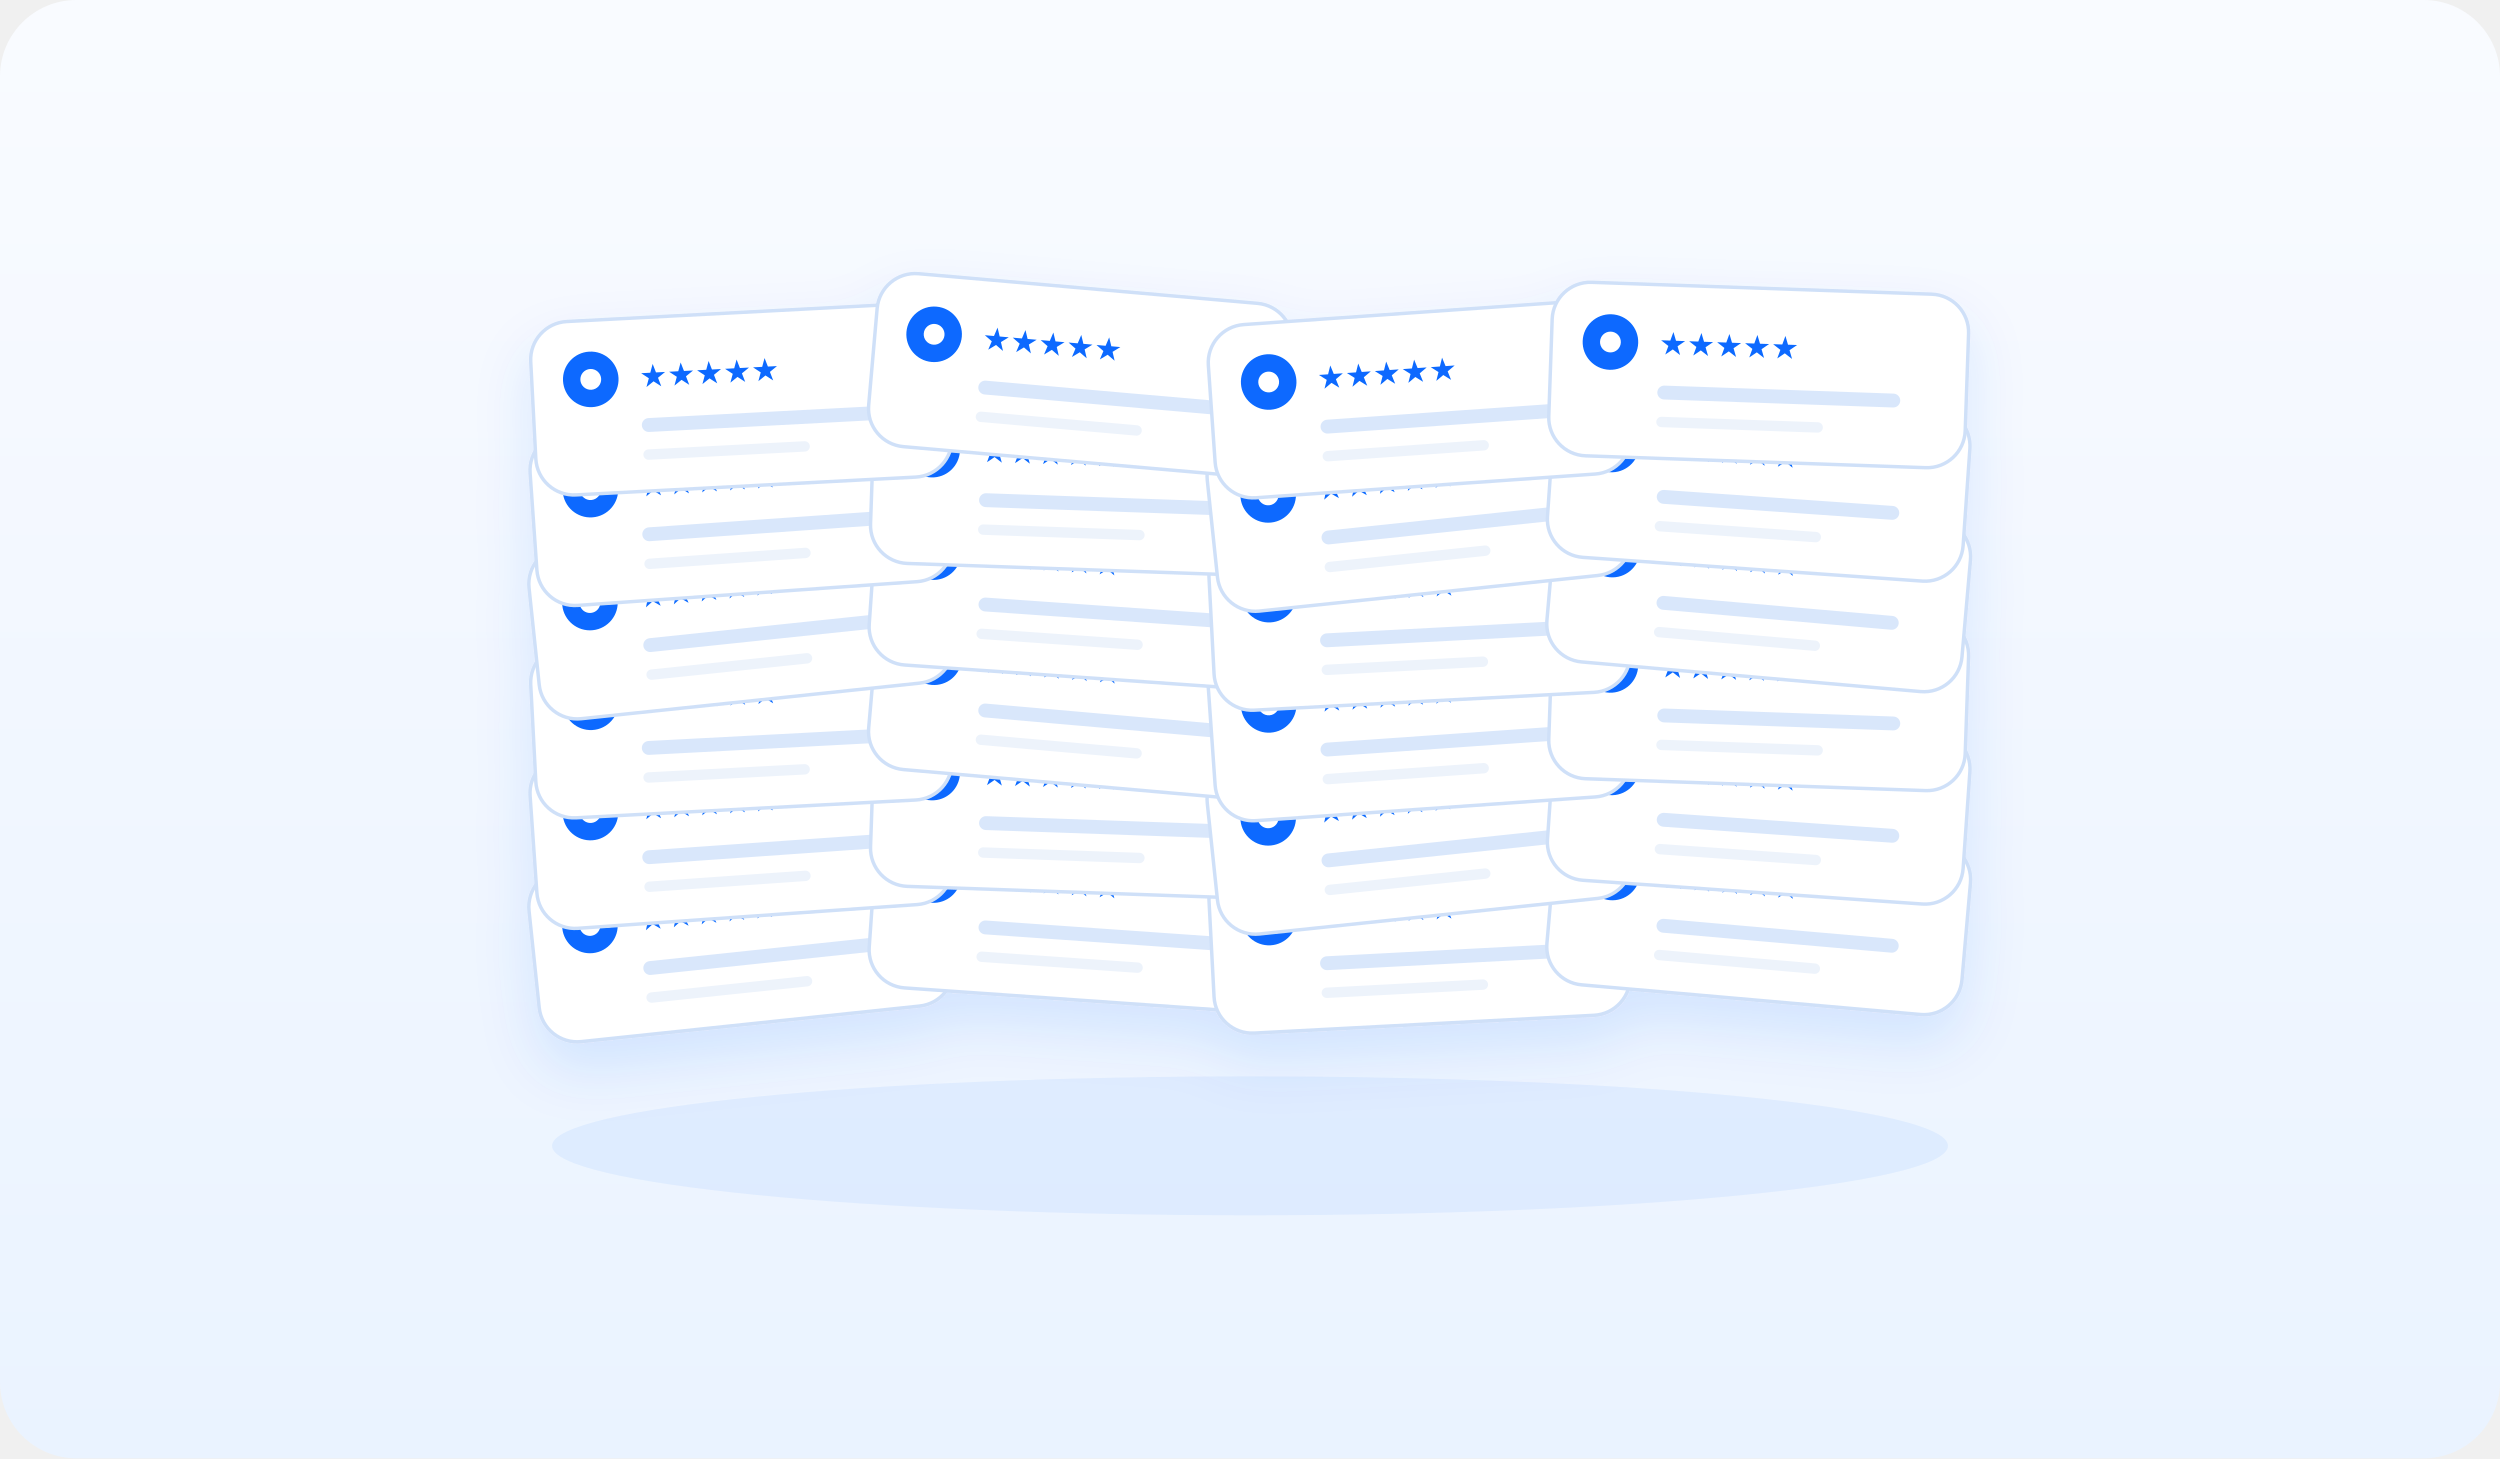
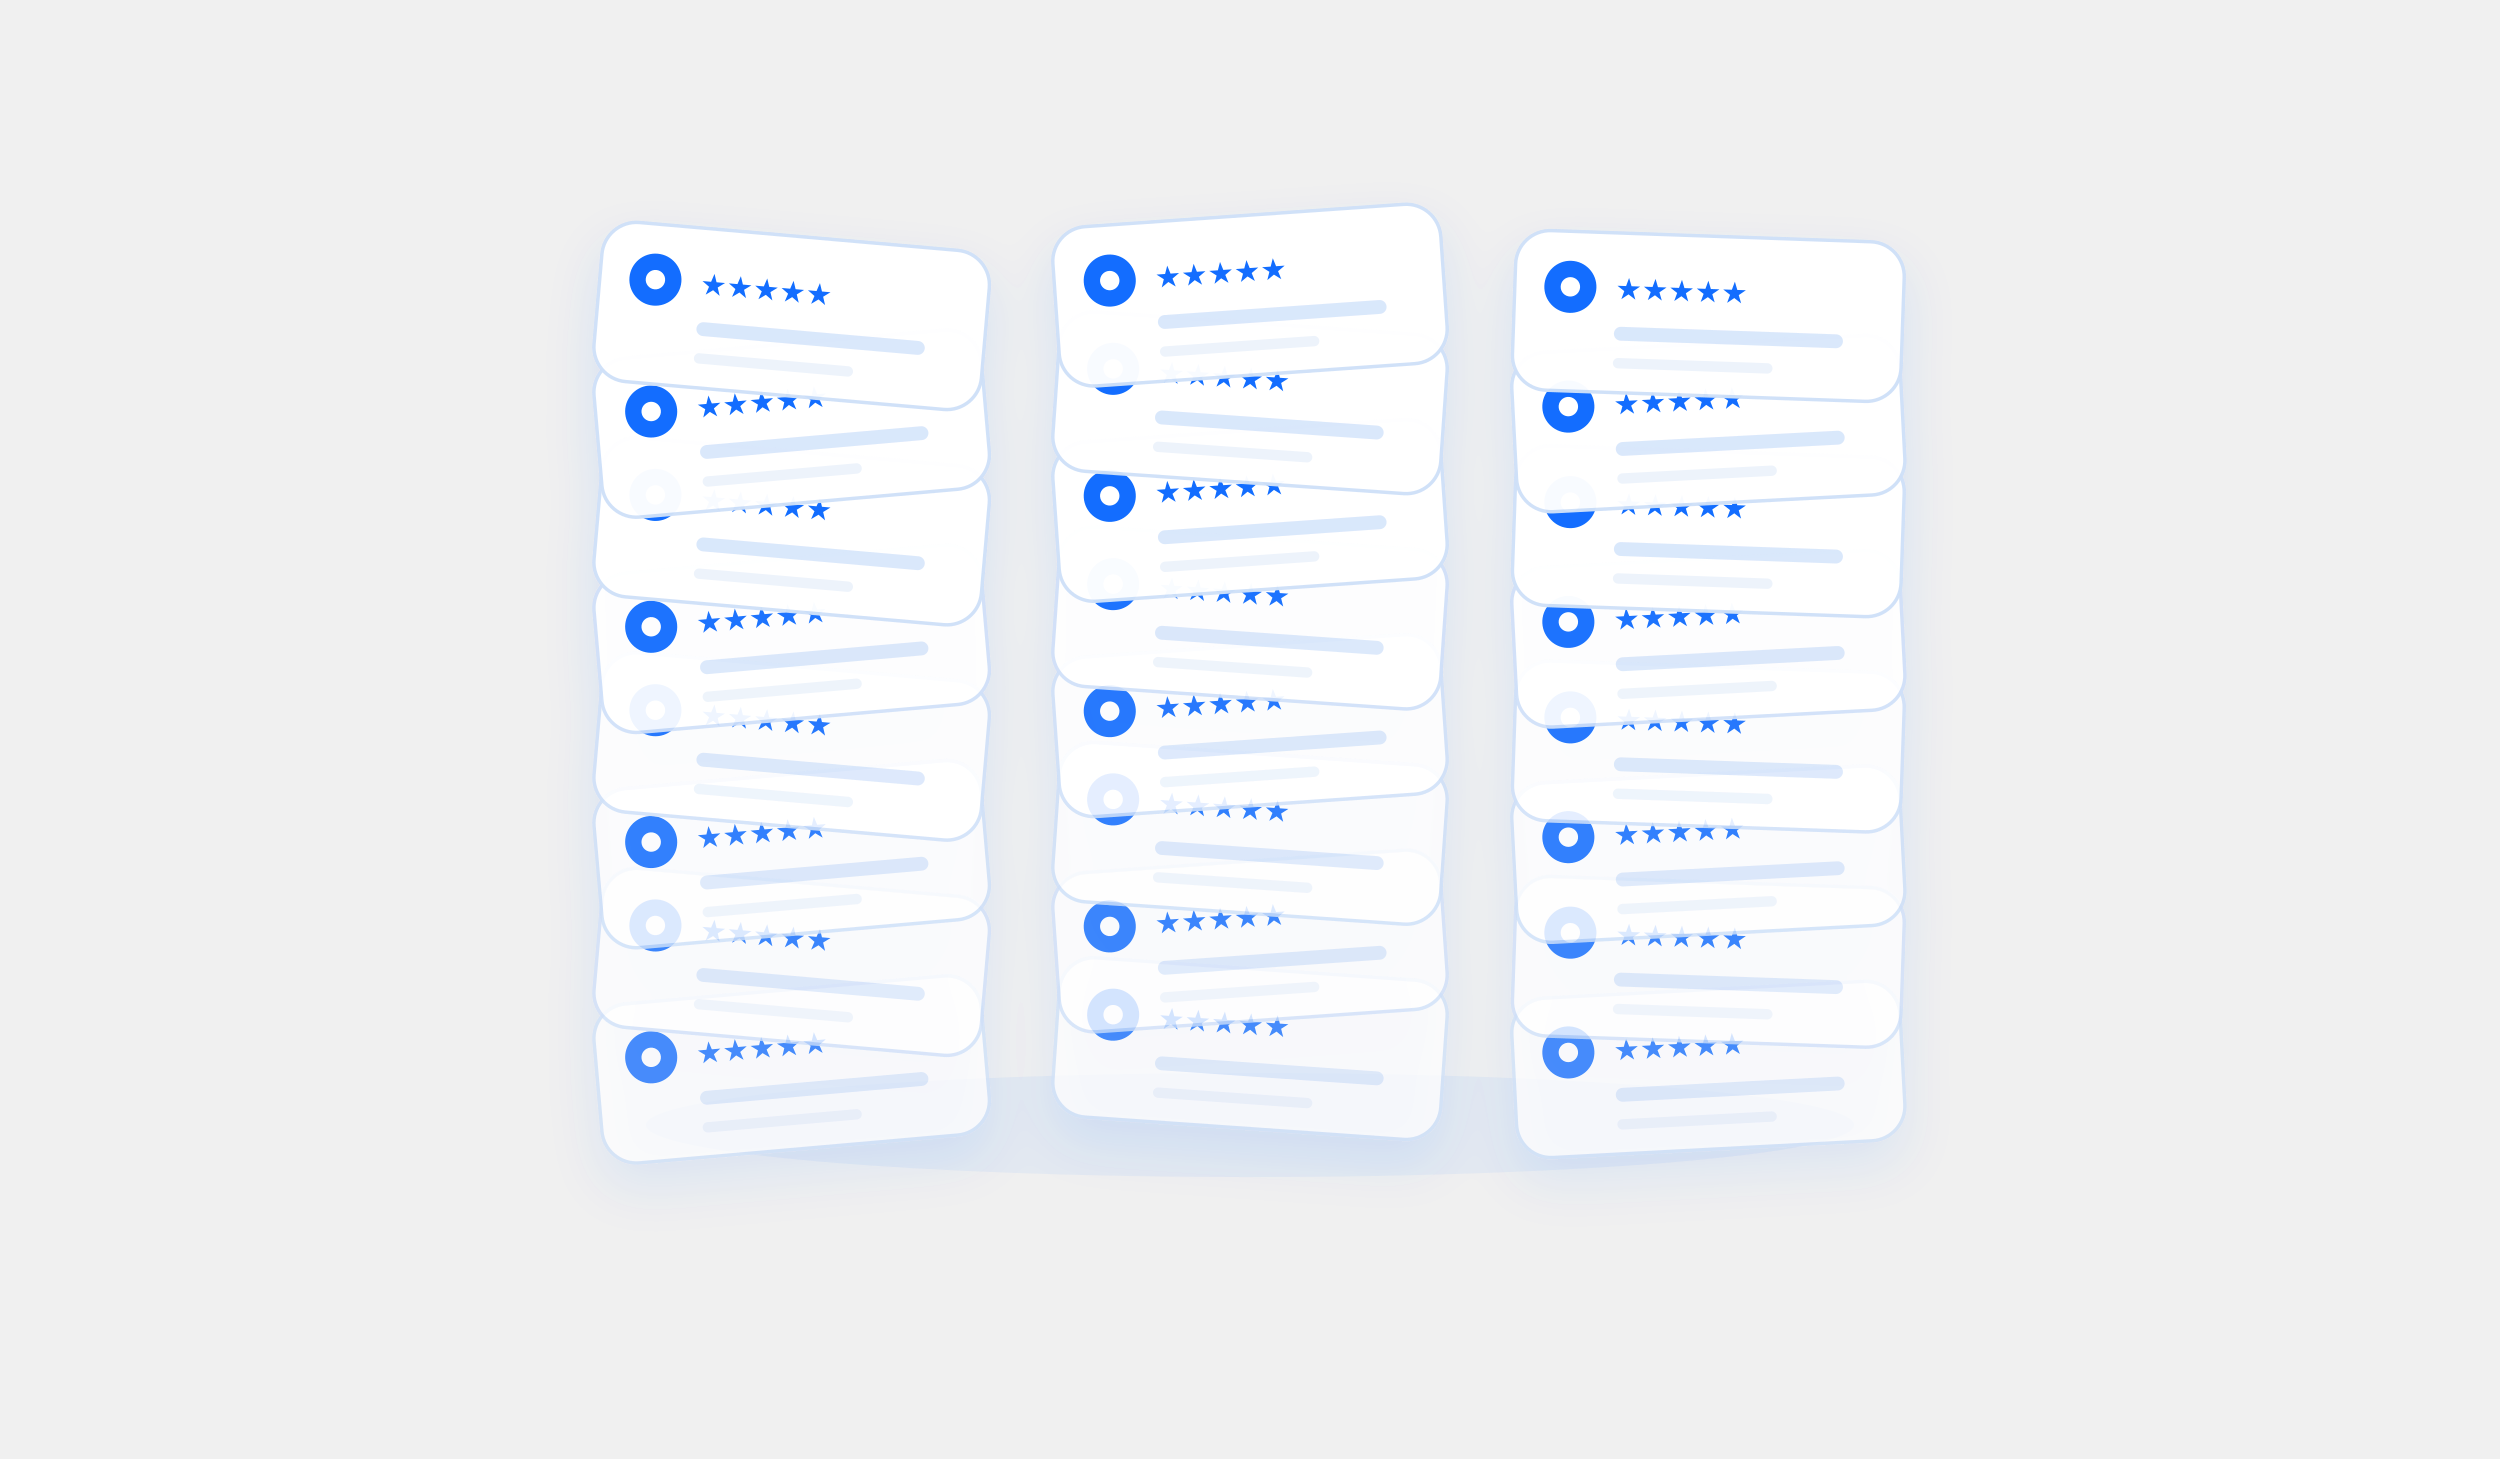
<svg xmlns="http://www.w3.org/2000/svg" viewBox="0 0 720 420">
  <defs>
-     <linearGradient id="b" x1="0" y1="0" x2="0" y2="1">
-       <stop stop-color="#f9fbff" />
-       <stop offset="1" stop-color="#eaf3ff" />
-     </linearGradient>
-     <filter id="s">
-       <feDropShadow dx="0" dy="8" stdDeviation="8" flood-color="#0869ff" flood-opacity=".12" />
+     <filter id="s" x="-30%" y="-30%" width="160%" height="180%">
+       <feDropShadow dx="0" dy="7" stdDeviation="7" flood-color="#0869ff" flood-opacity=".12" />
    </filter>
  </defs>
-   <rect width="720" height="420" rx="22" fill="url(#b)" />
-   <ellipse cx="360" cy="330" rx="201" ry="20" fill="#0869ff" opacity=".07" />
+   <ellipse cx="360" cy="324" rx="174" ry="15" fill="#0869ff" opacity=".055" />
  <g filter="url(#s)">
-     <g transform="translate(153.5 245) rotate(-6 60 25)">
-       <rect width="120" height="50" rx="11" fill="#fff" stroke="#cfe0f8" />
-       <circle cx="17" cy="17" r="8" fill="#0869ff" />
-       <circle cx="17" cy="17" r="3" fill="#fff" />
-       <text x="31" y="20" font-family="Arial,sans-serif" font-size="9" font-weight="700" fill="#0869ff">★★★★★</text>
-       <rect x="31" y="29" width="70" height="4" rx="2" fill="#d9e7fb" />
-       <rect x="31" y="38" width="48" height="3" rx="1.5" fill="#edf3fb" />
-     </g>
-     <g transform="translate(251.1667 238) rotate(4 60 25)">
-       <rect width="120" height="50" rx="11" fill="#fff" stroke="#cfe0f8" />
-       <circle cx="17" cy="17" r="8" fill="#0869ff" />
-       <circle cx="17" cy="17" r="3" fill="#fff" />
-       <text x="31" y="20" font-family="Arial,sans-serif" font-size="9" font-weight="700" fill="#0869ff">★★★★★</text>
-       <rect x="31" y="29" width="70" height="4" rx="2" fill="#d9e7fb" />
-       <rect x="31" y="38" width="48" height="3" rx="1.5" fill="#edf3fb" />
-     </g>
-     <g transform="translate(348.8333 245) rotate(-3 60 25)">
-       <rect width="120" height="50" rx="11" fill="#fff" stroke="#cfe0f8" />
-       <circle cx="17" cy="17" r="8" fill="#0869ff" />
-       <circle cx="17" cy="17" r="3" fill="#fff" />
-       <text x="31" y="20" font-family="Arial,sans-serif" font-size="9" font-weight="700" fill="#0869ff">★★★★★</text>
-       <rect x="31" y="29" width="70" height="4" rx="2" fill="#d9e7fb" />
-       <rect x="31" y="38" width="48" height="3" rx="1.5" fill="#edf3fb" />
-     </g>
-     <g transform="translate(446.5 238) rotate(5 60 25)">
-       <rect width="120" height="50" rx="11" fill="#fff" stroke="#cfe0f8" />
-       <circle cx="17" cy="17" r="8" fill="#0869ff" />
-       <circle cx="17" cy="17" r="3" fill="#fff" />
-       <text x="31" y="20" font-family="Arial,sans-serif" font-size="9" font-weight="700" fill="#0869ff">★★★★★</text>
-       <rect x="31" y="29" width="70" height="4" rx="2" fill="#d9e7fb" />
-       <rect x="31" y="38" width="48" height="3" rx="1.5" fill="#edf3fb" />
-     </g>
-     <g transform="translate(153.5 214) rotate(-4 60 25)">
-       <rect width="120" height="50" rx="11" fill="#fff" stroke="#cfe0f8" />
-       <circle cx="17" cy="17" r="8" fill="#0869ff" />
-       <circle cx="17" cy="17" r="3" fill="#fff" />
-       <text x="31" y="20" font-family="Arial,sans-serif" font-size="9" font-weight="700" fill="#0869ff">★★★★★</text>
-       <rect x="31" y="29" width="70" height="4" rx="2" fill="#d9e7fb" />
-       <rect x="31" y="38" width="48" height="3" rx="1.5" fill="#edf3fb" />
-     </g>
-     <g transform="translate(251.1667 207) rotate(2 60 25)">
-       <rect width="120" height="50" rx="11" fill="#fff" stroke="#cfe0f8" />
-       <circle cx="17" cy="17" r="8" fill="#0869ff" />
-       <circle cx="17" cy="17" r="3" fill="#fff" />
-       <text x="31" y="20" font-family="Arial,sans-serif" font-size="9" font-weight="700" fill="#0869ff">★★★★★</text>
-       <rect x="31" y="29" width="70" height="4" rx="2" fill="#d9e7fb" />
-       <rect x="31" y="38" width="48" height="3" rx="1.5" fill="#edf3fb" />
-     </g>
-     <g transform="translate(348.8333 214) rotate(-6 60 25)">
-       <rect width="120" height="50" rx="11" fill="#fff" stroke="#cfe0f8" />
-       <circle cx="17" cy="17" r="8" fill="#0869ff" />
-       <circle cx="17" cy="17" r="3" fill="#fff" />
-       <text x="31" y="20" font-family="Arial,sans-serif" font-size="9" font-weight="700" fill="#0869ff">★★★★★</text>
-       <rect x="31" y="29" width="70" height="4" rx="2" fill="#d9e7fb" />
-       <rect x="31" y="38" width="48" height="3" rx="1.5" fill="#edf3fb" />
-     </g>
-     <g transform="translate(446.5 207) rotate(4 60 25)">
-       <rect width="120" height="50" rx="11" fill="#fff" stroke="#cfe0f8" />
-       <circle cx="17" cy="17" r="8" fill="#0869ff" />
-       <circle cx="17" cy="17" r="3" fill="#fff" />
-       <text x="31" y="20" font-family="Arial,sans-serif" font-size="9" font-weight="700" fill="#0869ff">★★★★★</text>
-       <rect x="31" y="29" width="70" height="4" rx="2" fill="#d9e7fb" />
-       <rect x="31" y="38" width="48" height="3" rx="1.5" fill="#edf3fb" />
-     </g>
-     <g transform="translate(153.5 183) rotate(-3 60 25)">
-       <rect width="120" height="50" rx="11" fill="#fff" stroke="#cfe0f8" />
-       <circle cx="17" cy="17" r="8" fill="#0869ff" />
-       <circle cx="17" cy="17" r="3" fill="#fff" />
-       <text x="31" y="20" font-family="Arial,sans-serif" font-size="9" font-weight="700" fill="#0869ff">★★★★★</text>
-       <rect x="31" y="29" width="70" height="4" rx="2" fill="#d9e7fb" />
-       <rect x="31" y="38" width="48" height="3" rx="1.5" fill="#edf3fb" />
-     </g>
-     <g transform="translate(251.1667 176) rotate(5 60 25)">
-       <rect width="120" height="50" rx="11" fill="#fff" stroke="#cfe0f8" />
-       <circle cx="17" cy="17" r="8" fill="#0869ff" />
-       <circle cx="17" cy="17" r="3" fill="#fff" />
-       <text x="31" y="20" font-family="Arial,sans-serif" font-size="9" font-weight="700" fill="#0869ff">★★★★★</text>
-       <rect x="31" y="29" width="70" height="4" rx="2" fill="#d9e7fb" />
-       <rect x="31" y="38" width="48" height="3" rx="1.5" fill="#edf3fb" />
-     </g>
-     <g transform="translate(348.8333 183) rotate(-4 60 25)">
-       <rect width="120" height="50" rx="11" fill="#fff" stroke="#cfe0f8" />
-       <circle cx="17" cy="17" r="8" fill="#0869ff" />
-       <circle cx="17" cy="17" r="3" fill="#fff" />
-       <text x="31" y="20" font-family="Arial,sans-serif" font-size="9" font-weight="700" fill="#0869ff">★★★★★</text>
-       <rect x="31" y="29" width="70" height="4" rx="2" fill="#d9e7fb" />
-       <rect x="31" y="38" width="48" height="3" rx="1.5" fill="#edf3fb" />
-     </g>
-     <g transform="translate(446.5 176) rotate(2 60 25)">
-       <rect width="120" height="50" rx="11" fill="#fff" stroke="#cfe0f8" />
-       <circle cx="17" cy="17" r="8" fill="#0869ff" />
-       <circle cx="17" cy="17" r="3" fill="#fff" />
-       <text x="31" y="20" font-family="Arial,sans-serif" font-size="9" font-weight="700" fill="#0869ff">★★★★★</text>
-       <rect x="31" y="29" width="70" height="4" rx="2" fill="#d9e7fb" />
-       <rect x="31" y="38" width="48" height="3" rx="1.5" fill="#edf3fb" />
-     </g>
-     <g transform="translate(153.5 152) rotate(-6 60 25)">
-       <rect width="120" height="50" rx="11" fill="#fff" stroke="#cfe0f8" />
-       <circle cx="17" cy="17" r="8" fill="#0869ff" />
-       <circle cx="17" cy="17" r="3" fill="#fff" />
-       <text x="31" y="20" font-family="Arial,sans-serif" font-size="9" font-weight="700" fill="#0869ff">★★★★★</text>
-       <rect x="31" y="29" width="70" height="4" rx="2" fill="#d9e7fb" />
-       <rect x="31" y="38" width="48" height="3" rx="1.5" fill="#edf3fb" />
-     </g>
-     <g transform="translate(251.1667 145) rotate(4 60 25)">
-       <rect width="120" height="50" rx="11" fill="#fff" stroke="#cfe0f8" />
-       <circle cx="17" cy="17" r="8" fill="#0869ff" />
-       <circle cx="17" cy="17" r="3" fill="#fff" />
-       <text x="31" y="20" font-family="Arial,sans-serif" font-size="9" font-weight="700" fill="#0869ff">★★★★★</text>
-       <rect x="31" y="29" width="70" height="4" rx="2" fill="#d9e7fb" />
-       <rect x="31" y="38" width="48" height="3" rx="1.5" fill="#edf3fb" />
-     </g>
-     <g transform="translate(348.8333 152) rotate(-3 60 25)">
-       <rect width="120" height="50" rx="11" fill="#fff" stroke="#cfe0f8" />
-       <circle cx="17" cy="17" r="8" fill="#0869ff" />
-       <circle cx="17" cy="17" r="3" fill="#fff" />
-       <text x="31" y="20" font-family="Arial,sans-serif" font-size="9" font-weight="700" fill="#0869ff">★★★★★</text>
-       <rect x="31" y="29" width="70" height="4" rx="2" fill="#d9e7fb" />
-       <rect x="31" y="38" width="48" height="3" rx="1.5" fill="#edf3fb" />
-     </g>
-     <g transform="translate(446.5 145) rotate(5 60 25)">
-       <rect width="120" height="50" rx="11" fill="#fff" stroke="#cfe0f8" />
-       <circle cx="17" cy="17" r="8" fill="#0869ff" />
-       <circle cx="17" cy="17" r="3" fill="#fff" />
-       <text x="31" y="20" font-family="Arial,sans-serif" font-size="9" font-weight="700" fill="#0869ff">★★★★★</text>
-       <rect x="31" y="29" width="70" height="4" rx="2" fill="#d9e7fb" />
-       <rect x="31" y="38" width="48" height="3" rx="1.5" fill="#edf3fb" />
-     </g>
-     <g transform="translate(153.5 121) rotate(-4 60 25)">
-       <rect width="120" height="50" rx="11" fill="#fff" stroke="#cfe0f8" />
-       <circle cx="17" cy="17" r="8" fill="#0869ff" />
-       <circle cx="17" cy="17" r="3" fill="#fff" />
-       <text x="31" y="20" font-family="Arial,sans-serif" font-size="9" font-weight="700" fill="#0869ff">★★★★★</text>
-       <rect x="31" y="29" width="70" height="4" rx="2" fill="#d9e7fb" />
-       <rect x="31" y="38" width="48" height="3" rx="1.5" fill="#edf3fb" />
-     </g>
-     <g transform="translate(251.1667 114) rotate(2 60 25)">
-       <rect width="120" height="50" rx="11" fill="#fff" stroke="#cfe0f8" />
-       <circle cx="17" cy="17" r="8" fill="#0869ff" />
-       <circle cx="17" cy="17" r="3" fill="#fff" />
-       <text x="31" y="20" font-family="Arial,sans-serif" font-size="9" font-weight="700" fill="#0869ff">★★★★★</text>
-       <rect x="31" y="29" width="70" height="4" rx="2" fill="#d9e7fb" />
-       <rect x="31" y="38" width="48" height="3" rx="1.5" fill="#edf3fb" />
-     </g>
-     <g transform="translate(348.8333 121) rotate(-6 60 25)">
-       <rect width="120" height="50" rx="11" fill="#fff" stroke="#cfe0f8" />
-       <circle cx="17" cy="17" r="8" fill="#0869ff" />
-       <circle cx="17" cy="17" r="3" fill="#fff" />
-       <text x="31" y="20" font-family="Arial,sans-serif" font-size="9" font-weight="700" fill="#0869ff">★★★★★</text>
-       <rect x="31" y="29" width="70" height="4" rx="2" fill="#d9e7fb" />
-       <rect x="31" y="38" width="48" height="3" rx="1.5" fill="#edf3fb" />
-     </g>
-     <g transform="translate(446.5 114) rotate(4 60 25)">
-       <rect width="120" height="50" rx="11" fill="#fff" stroke="#cfe0f8" />
-       <circle cx="17" cy="17" r="8" fill="#0869ff" />
-       <circle cx="17" cy="17" r="3" fill="#fff" />
-       <text x="31" y="20" font-family="Arial,sans-serif" font-size="9" font-weight="700" fill="#0869ff">★★★★★</text>
-       <rect x="31" y="29" width="70" height="4" rx="2" fill="#d9e7fb" />
-       <rect x="31" y="38" width="48" height="3" rx="1.5" fill="#edf3fb" />
-     </g>
-     <g transform="translate(153.5 90) rotate(-3 60 25)">
-       <rect width="120" height="50" rx="11" fill="#fff" stroke="#cfe0f8" />
-       <circle cx="17" cy="17" r="8" fill="#0869ff" />
-       <circle cx="17" cy="17" r="3" fill="#fff" />
-       <text x="31" y="20" font-family="Arial,sans-serif" font-size="9" font-weight="700" fill="#0869ff">★★★★★</text>
-       <rect x="31" y="29" width="70" height="4" rx="2" fill="#d9e7fb" />
-       <rect x="31" y="38" width="48" height="3" rx="1.5" fill="#edf3fb" />
-     </g>
-     <g transform="translate(251.1667 83) rotate(5 60 25)">
-       <rect width="120" height="50" rx="11" fill="#fff" stroke="#cfe0f8" />
-       <circle cx="17" cy="17" r="8" fill="#0869ff" />
-       <circle cx="17" cy="17" r="3" fill="#fff" />
-       <text x="31" y="20" font-family="Arial,sans-serif" font-size="9" font-weight="700" fill="#0869ff">★★★★★</text>
-       <rect x="31" y="29" width="70" height="4" rx="2" fill="#d9e7fb" />
-       <rect x="31" y="38" width="48" height="3" rx="1.5" fill="#edf3fb" />
-     </g>
-     <g transform="translate(348.8333 90) rotate(-4 60 25)">
-       <rect width="120" height="50" rx="11" fill="#fff" stroke="#cfe0f8" />
-       <circle cx="17" cy="17" r="8" fill="#0869ff" />
-       <circle cx="17" cy="17" r="3" fill="#fff" />
-       <text x="31" y="20" font-family="Arial,sans-serif" font-size="9" font-weight="700" fill="#0869ff">★★★★★</text>
-       <rect x="31" y="29" width="70" height="4" rx="2" fill="#d9e7fb" />
-       <rect x="31" y="38" width="48" height="3" rx="1.5" fill="#edf3fb" />
-     </g>
-     <g transform="translate(446.5 83) rotate(2 60 25)">
-       <rect width="120" height="50" rx="11" fill="#fff" stroke="#cfe0f8" />
-       <circle cx="17" cy="17" r="8" fill="#0869ff" />
-       <circle cx="17" cy="17" r="3" fill="#fff" />
-       <text x="31" y="20" font-family="Arial,sans-serif" font-size="9" font-weight="700" fill="#0869ff">★★★★★</text>
-       <rect x="31" y="29" width="70" height="4" rx="2" fill="#d9e7fb" />
-       <rect x="31" y="38" width="48" height="3" rx="1.5" fill="#edf3fb" />
+     <g opacity="0.72" transform="translate(172 285) rotate(-5 56 23)">
+       <rect width="112" height="46" rx="10" fill="#fff" stroke="#cfe0f8" />
+       <circle cx="16" cy="16" r="7.5" fill="#0869ff" />
+       <circle cx="16" cy="16" r="2.8" fill="#fff" />
+       <text x="29" y="19" font-family="Arial,sans-serif" font-size="8.5" font-weight="700" fill="#0869ff">★★★★★</text>
+       <rect x="29" y="27" width="66" height="4" rx="2" fill="#d9e7fb" />
+       <rect x="29" y="36" width="46" height="3" rx="1.5" fill="#edf3fb" />
+     </g>
+     <g opacity="0.72" transform="translate(304 279) rotate(4 56 23)">
+       <rect width="112" height="46" rx="10" fill="#fff" stroke="#cfe0f8" />
+       <circle cx="16" cy="16" r="7.5" fill="#0869ff" />
+       <circle cx="16" cy="16" r="2.8" fill="#fff" />
+       <text x="29" y="19" font-family="Arial,sans-serif" font-size="8.5" font-weight="700" fill="#0869ff">★★★★★</text>
+       <rect x="29" y="27" width="66" height="4" rx="2" fill="#d9e7fb" />
+       <rect x="29" y="36" width="46" height="3" rx="1.5" fill="#edf3fb" />
+     </g>
+     <g opacity="0.72" transform="translate(436 285) rotate(-3 56 23)">
+       <rect width="112" height="46" rx="10" fill="#fff" stroke="#cfe0f8" />
+       <circle cx="16" cy="16" r="7.5" fill="#0869ff" />
+       <circle cx="16" cy="16" r="2.8" fill="#fff" />
+       <text x="29" y="19" font-family="Arial,sans-serif" font-size="8.5" font-weight="700" fill="#0869ff">★★★★★</text>
+       <rect x="29" y="27" width="66" height="4" rx="2" fill="#d9e7fb" />
+       <rect x="29" y="36" width="46" height="3" rx="1.5" fill="#edf3fb" />
+     </g>
+     <g opacity="0.77" transform="translate(172 254) rotate(5 56 23)">
+       <rect width="112" height="46" rx="10" fill="#fff" stroke="#cfe0f8" />
+       <circle cx="16" cy="16" r="7.5" fill="#0869ff" />
+       <circle cx="16" cy="16" r="2.8" fill="#fff" />
+       <text x="29" y="19" font-family="Arial,sans-serif" font-size="8.5" font-weight="700" fill="#0869ff">★★★★★</text>
+       <rect x="29" y="27" width="66" height="4" rx="2" fill="#d9e7fb" />
+       <rect x="29" y="36" width="46" height="3" rx="1.5" fill="#edf3fb" />
+     </g>
+     <g opacity="0.77" transform="translate(304 248) rotate(-4 56 23)">
+       <rect width="112" height="46" rx="10" fill="#fff" stroke="#cfe0f8" />
+       <circle cx="16" cy="16" r="7.5" fill="#0869ff" />
+       <circle cx="16" cy="16" r="2.8" fill="#fff" />
+       <text x="29" y="19" font-family="Arial,sans-serif" font-size="8.5" font-weight="700" fill="#0869ff">★★★★★</text>
+       <rect x="29" y="27" width="66" height="4" rx="2" fill="#d9e7fb" />
+       <rect x="29" y="36" width="46" height="3" rx="1.5" fill="#edf3fb" />
+     </g>
+     <g opacity="0.77" transform="translate(436 254) rotate(2 56 23)">
+       <rect width="112" height="46" rx="10" fill="#fff" stroke="#cfe0f8" />
+       <circle cx="16" cy="16" r="7.5" fill="#0869ff" />
+       <circle cx="16" cy="16" r="2.8" fill="#fff" />
+       <text x="29" y="19" font-family="Arial,sans-serif" font-size="8.5" font-weight="700" fill="#0869ff">★★★★★</text>
+       <rect x="29" y="27" width="66" height="4" rx="2" fill="#d9e7fb" />
+       <rect x="29" y="36" width="46" height="3" rx="1.5" fill="#edf3fb" />
+     </g>
+     <g opacity="0.82" transform="translate(172 223) rotate(-5 56 23)">
+       <rect width="112" height="46" rx="10" fill="#fff" stroke="#cfe0f8" />
+       <circle cx="16" cy="16" r="7.5" fill="#0869ff" />
+       <circle cx="16" cy="16" r="2.8" fill="#fff" />
+       <text x="29" y="19" font-family="Arial,sans-serif" font-size="8.5" font-weight="700" fill="#0869ff">★★★★★</text>
+       <rect x="29" y="27" width="66" height="4" rx="2" fill="#d9e7fb" />
+       <rect x="29" y="36" width="46" height="3" rx="1.5" fill="#edf3fb" />
+     </g>
+     <g opacity="0.82" transform="translate(304 217) rotate(4 56 23)">
+       <rect width="112" height="46" rx="10" fill="#fff" stroke="#cfe0f8" />
+       <circle cx="16" cy="16" r="7.5" fill="#0869ff" />
+       <circle cx="16" cy="16" r="2.8" fill="#fff" />
+       <text x="29" y="19" font-family="Arial,sans-serif" font-size="8.5" font-weight="700" fill="#0869ff">★★★★★</text>
+       <rect x="29" y="27" width="66" height="4" rx="2" fill="#d9e7fb" />
+       <rect x="29" y="36" width="46" height="3" rx="1.5" fill="#edf3fb" />
+     </g>
+     <g opacity="0.82" transform="translate(436 223) rotate(-3 56 23)">
+       <rect width="112" height="46" rx="10" fill="#fff" stroke="#cfe0f8" />
+       <circle cx="16" cy="16" r="7.5" fill="#0869ff" />
+       <circle cx="16" cy="16" r="2.8" fill="#fff" />
+       <text x="29" y="19" font-family="Arial,sans-serif" font-size="8.5" font-weight="700" fill="#0869ff">★★★★★</text>
+       <rect x="29" y="27" width="66" height="4" rx="2" fill="#d9e7fb" />
+       <rect x="29" y="36" width="46" height="3" rx="1.5" fill="#edf3fb" />
+     </g>
+     <g opacity="0.87" transform="translate(172 192) rotate(5 56 23)">
+       <rect width="112" height="46" rx="10" fill="#fff" stroke="#cfe0f8" />
+       <circle cx="16" cy="16" r="7.5" fill="#0869ff" />
+       <circle cx="16" cy="16" r="2.8" fill="#fff" />
+       <text x="29" y="19" font-family="Arial,sans-serif" font-size="8.5" font-weight="700" fill="#0869ff">★★★★★</text>
+       <rect x="29" y="27" width="66" height="4" rx="2" fill="#d9e7fb" />
+       <rect x="29" y="36" width="46" height="3" rx="1.5" fill="#edf3fb" />
+     </g>
+     <g opacity="0.87" transform="translate(304 186) rotate(-4 56 23)">
+       <rect width="112" height="46" rx="10" fill="#fff" stroke="#cfe0f8" />
+       <circle cx="16" cy="16" r="7.5" fill="#0869ff" />
+       <circle cx="16" cy="16" r="2.8" fill="#fff" />
+       <text x="29" y="19" font-family="Arial,sans-serif" font-size="8.5" font-weight="700" fill="#0869ff">★★★★★</text>
+       <rect x="29" y="27" width="66" height="4" rx="2" fill="#d9e7fb" />
+       <rect x="29" y="36" width="46" height="3" rx="1.5" fill="#edf3fb" />
+     </g>
+     <g opacity="0.87" transform="translate(436 192) rotate(2 56 23)">
+       <rect width="112" height="46" rx="10" fill="#fff" stroke="#cfe0f8" />
+       <circle cx="16" cy="16" r="7.5" fill="#0869ff" />
+       <circle cx="16" cy="16" r="2.8" fill="#fff" />
+       <text x="29" y="19" font-family="Arial,sans-serif" font-size="8.5" font-weight="700" fill="#0869ff">★★★★★</text>
+       <rect x="29" y="27" width="66" height="4" rx="2" fill="#d9e7fb" />
+       <rect x="29" y="36" width="46" height="3" rx="1.5" fill="#edf3fb" />
+     </g>
+     <g opacity="0.92" transform="translate(172 161) rotate(-5 56 23)">
+       <rect width="112" height="46" rx="10" fill="#fff" stroke="#cfe0f8" />
+       <circle cx="16" cy="16" r="7.5" fill="#0869ff" />
+       <circle cx="16" cy="16" r="2.8" fill="#fff" />
+       <text x="29" y="19" font-family="Arial,sans-serif" font-size="8.5" font-weight="700" fill="#0869ff">★★★★★</text>
+       <rect x="29" y="27" width="66" height="4" rx="2" fill="#d9e7fb" />
+       <rect x="29" y="36" width="46" height="3" rx="1.5" fill="#edf3fb" />
+     </g>
+     <g opacity="0.92" transform="translate(304 155) rotate(4 56 23)">
+       <rect width="112" height="46" rx="10" fill="#fff" stroke="#cfe0f8" />
+       <circle cx="16" cy="16" r="7.5" fill="#0869ff" />
+       <circle cx="16" cy="16" r="2.8" fill="#fff" />
+       <text x="29" y="19" font-family="Arial,sans-serif" font-size="8.5" font-weight="700" fill="#0869ff">★★★★★</text>
+       <rect x="29" y="27" width="66" height="4" rx="2" fill="#d9e7fb" />
+       <rect x="29" y="36" width="46" height="3" rx="1.5" fill="#edf3fb" />
+     </g>
+     <g opacity="0.92" transform="translate(436 161) rotate(-3 56 23)">
+       <rect width="112" height="46" rx="10" fill="#fff" stroke="#cfe0f8" />
+       <circle cx="16" cy="16" r="7.5" fill="#0869ff" />
+       <circle cx="16" cy="16" r="2.8" fill="#fff" />
+       <text x="29" y="19" font-family="Arial,sans-serif" font-size="8.5" font-weight="700" fill="#0869ff">★★★★★</text>
+       <rect x="29" y="27" width="66" height="4" rx="2" fill="#d9e7fb" />
+       <rect x="29" y="36" width="46" height="3" rx="1.5" fill="#edf3fb" />
+     </g>
+     <g opacity="0.97" transform="translate(172 130) rotate(5 56 23)">
+       <rect width="112" height="46" rx="10" fill="#fff" stroke="#cfe0f8" />
+       <circle cx="16" cy="16" r="7.5" fill="#0869ff" />
+       <circle cx="16" cy="16" r="2.8" fill="#fff" />
+       <text x="29" y="19" font-family="Arial,sans-serif" font-size="8.5" font-weight="700" fill="#0869ff">★★★★★</text>
+       <rect x="29" y="27" width="66" height="4" rx="2" fill="#d9e7fb" />
+       <rect x="29" y="36" width="46" height="3" rx="1.5" fill="#edf3fb" />
+     </g>
+     <g opacity="0.97" transform="translate(304 124) rotate(-4 56 23)">
+       <rect width="112" height="46" rx="10" fill="#fff" stroke="#cfe0f8" />
+       <circle cx="16" cy="16" r="7.5" fill="#0869ff" />
+       <circle cx="16" cy="16" r="2.8" fill="#fff" />
+       <text x="29" y="19" font-family="Arial,sans-serif" font-size="8.5" font-weight="700" fill="#0869ff">★★★★★</text>
+       <rect x="29" y="27" width="66" height="4" rx="2" fill="#d9e7fb" />
+       <rect x="29" y="36" width="46" height="3" rx="1.5" fill="#edf3fb" />
+     </g>
+     <g opacity="0.97" transform="translate(436 130) rotate(2 56 23)">
+       <rect width="112" height="46" rx="10" fill="#fff" stroke="#cfe0f8" />
+       <circle cx="16" cy="16" r="7.5" fill="#0869ff" />
+       <circle cx="16" cy="16" r="2.8" fill="#fff" />
+       <text x="29" y="19" font-family="Arial,sans-serif" font-size="8.5" font-weight="700" fill="#0869ff">★★★★★</text>
+       <rect x="29" y="27" width="66" height="4" rx="2" fill="#d9e7fb" />
+       <rect x="29" y="36" width="46" height="3" rx="1.5" fill="#edf3fb" />
+     </g>
+     <g opacity="0.97" transform="translate(172 99) rotate(-5 56 23)">
+       <rect width="112" height="46" rx="10" fill="#fff" stroke="#cfe0f8" />
+       <circle cx="16" cy="16" r="7.5" fill="#0869ff" />
+       <circle cx="16" cy="16" r="2.8" fill="#fff" />
+       <text x="29" y="19" font-family="Arial,sans-serif" font-size="8.5" font-weight="700" fill="#0869ff">★★★★★</text>
+       <rect x="29" y="27" width="66" height="4" rx="2" fill="#d9e7fb" />
+       <rect x="29" y="36" width="46" height="3" rx="1.5" fill="#edf3fb" />
+     </g>
+     <g opacity="0.97" transform="translate(304 93) rotate(4 56 23)">
+       <rect width="112" height="46" rx="10" fill="#fff" stroke="#cfe0f8" />
+       <circle cx="16" cy="16" r="7.5" fill="#0869ff" />
+       <circle cx="16" cy="16" r="2.8" fill="#fff" />
+       <text x="29" y="19" font-family="Arial,sans-serif" font-size="8.5" font-weight="700" fill="#0869ff">★★★★★</text>
+       <rect x="29" y="27" width="66" height="4" rx="2" fill="#d9e7fb" />
+       <rect x="29" y="36" width="46" height="3" rx="1.5" fill="#edf3fb" />
+     </g>
+     <g opacity="0.97" transform="translate(436 99) rotate(-3 56 23)">
+       <rect width="112" height="46" rx="10" fill="#fff" stroke="#cfe0f8" />
+       <circle cx="16" cy="16" r="7.5" fill="#0869ff" />
+       <circle cx="16" cy="16" r="2.8" fill="#fff" />
+       <text x="29" y="19" font-family="Arial,sans-serif" font-size="8.5" font-weight="700" fill="#0869ff">★★★★★</text>
+       <rect x="29" y="27" width="66" height="4" rx="2" fill="#d9e7fb" />
+       <rect x="29" y="36" width="46" height="3" rx="1.5" fill="#edf3fb" />
+     </g>
+     <g opacity="0.97" transform="translate(172 68) rotate(5 56 23)">
+       <rect width="112" height="46" rx="10" fill="#fff" stroke="#cfe0f8" />
+       <circle cx="16" cy="16" r="7.5" fill="#0869ff" />
+       <circle cx="16" cy="16" r="2.8" fill="#fff" />
+       <text x="29" y="19" font-family="Arial,sans-serif" font-size="8.5" font-weight="700" fill="#0869ff">★★★★★</text>
+       <rect x="29" y="27" width="66" height="4" rx="2" fill="#d9e7fb" />
+       <rect x="29" y="36" width="46" height="3" rx="1.5" fill="#edf3fb" />
+     </g>
+     <g opacity="0.97" transform="translate(304 62) rotate(-4 56 23)">
+       <rect width="112" height="46" rx="10" fill="#fff" stroke="#cfe0f8" />
+       <circle cx="16" cy="16" r="7.5" fill="#0869ff" />
+       <circle cx="16" cy="16" r="2.8" fill="#fff" />
+       <text x="29" y="19" font-family="Arial,sans-serif" font-size="8.5" font-weight="700" fill="#0869ff">★★★★★</text>
+       <rect x="29" y="27" width="66" height="4" rx="2" fill="#d9e7fb" />
+       <rect x="29" y="36" width="46" height="3" rx="1.5" fill="#edf3fb" />
+     </g>
+     <g opacity="0.97" transform="translate(436 68) rotate(2 56 23)">
+       <rect width="112" height="46" rx="10" fill="#fff" stroke="#cfe0f8" />
+       <circle cx="16" cy="16" r="7.5" fill="#0869ff" />
+       <circle cx="16" cy="16" r="2.8" fill="#fff" />
+       <text x="29" y="19" font-family="Arial,sans-serif" font-size="8.5" font-weight="700" fill="#0869ff">★★★★★</text>
+       <rect x="29" y="27" width="66" height="4" rx="2" fill="#d9e7fb" />
+       <rect x="29" y="36" width="46" height="3" rx="1.5" fill="#edf3fb" />
    </g>
  </g>
</svg>
